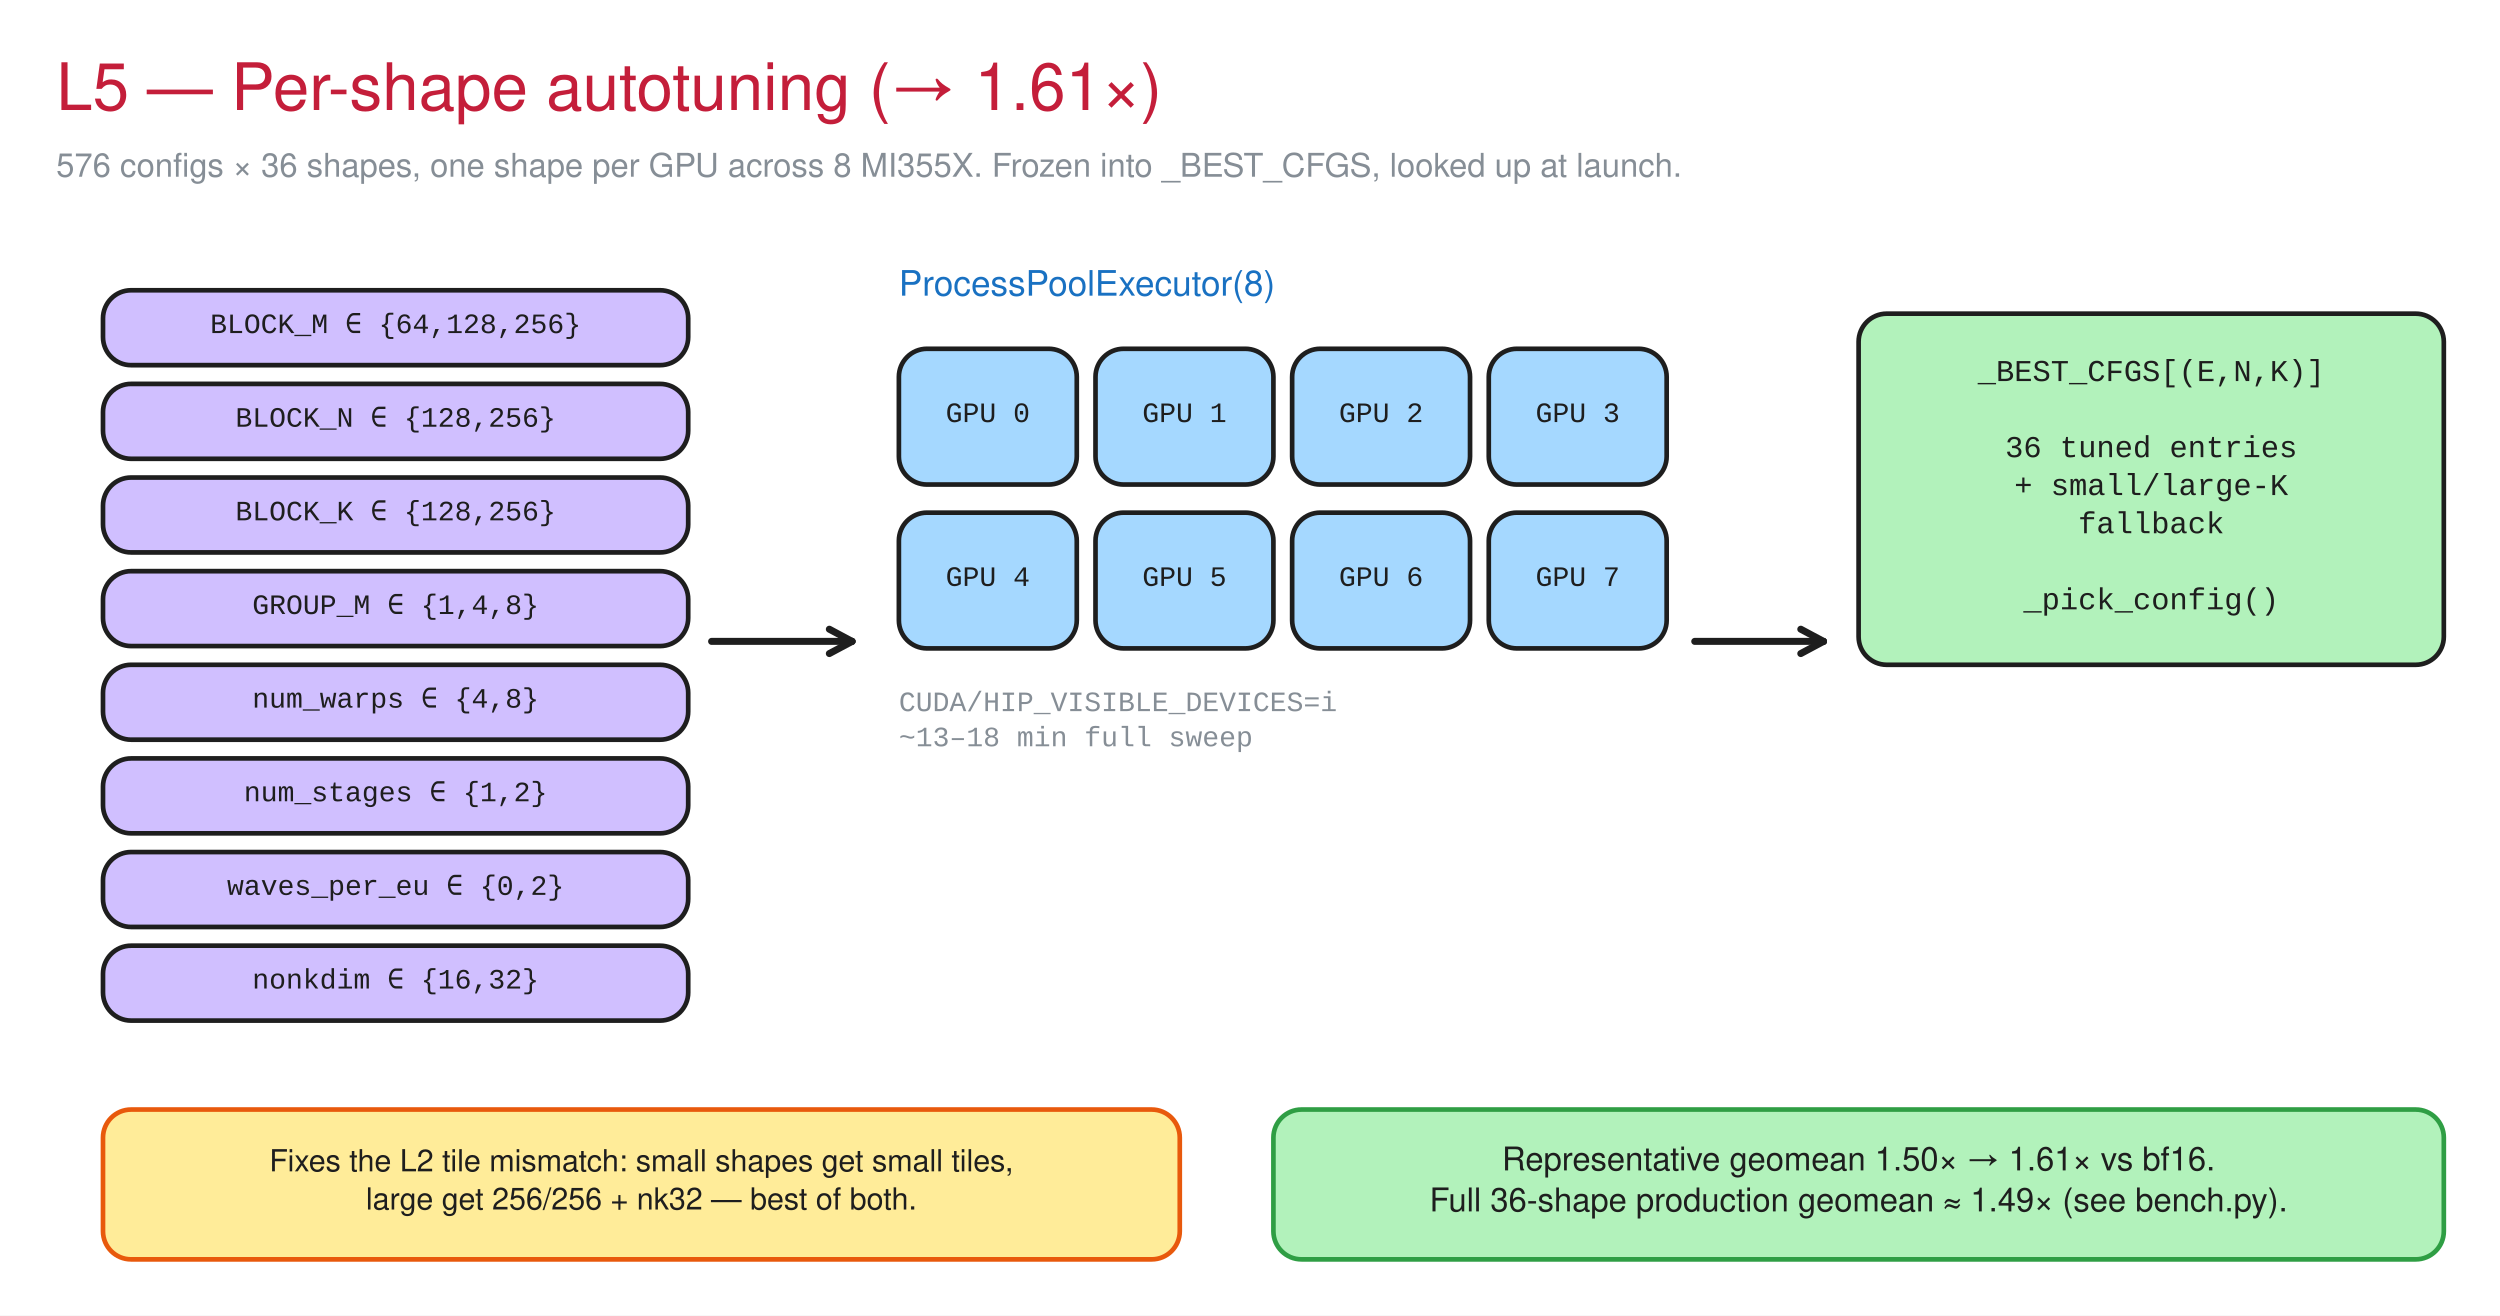
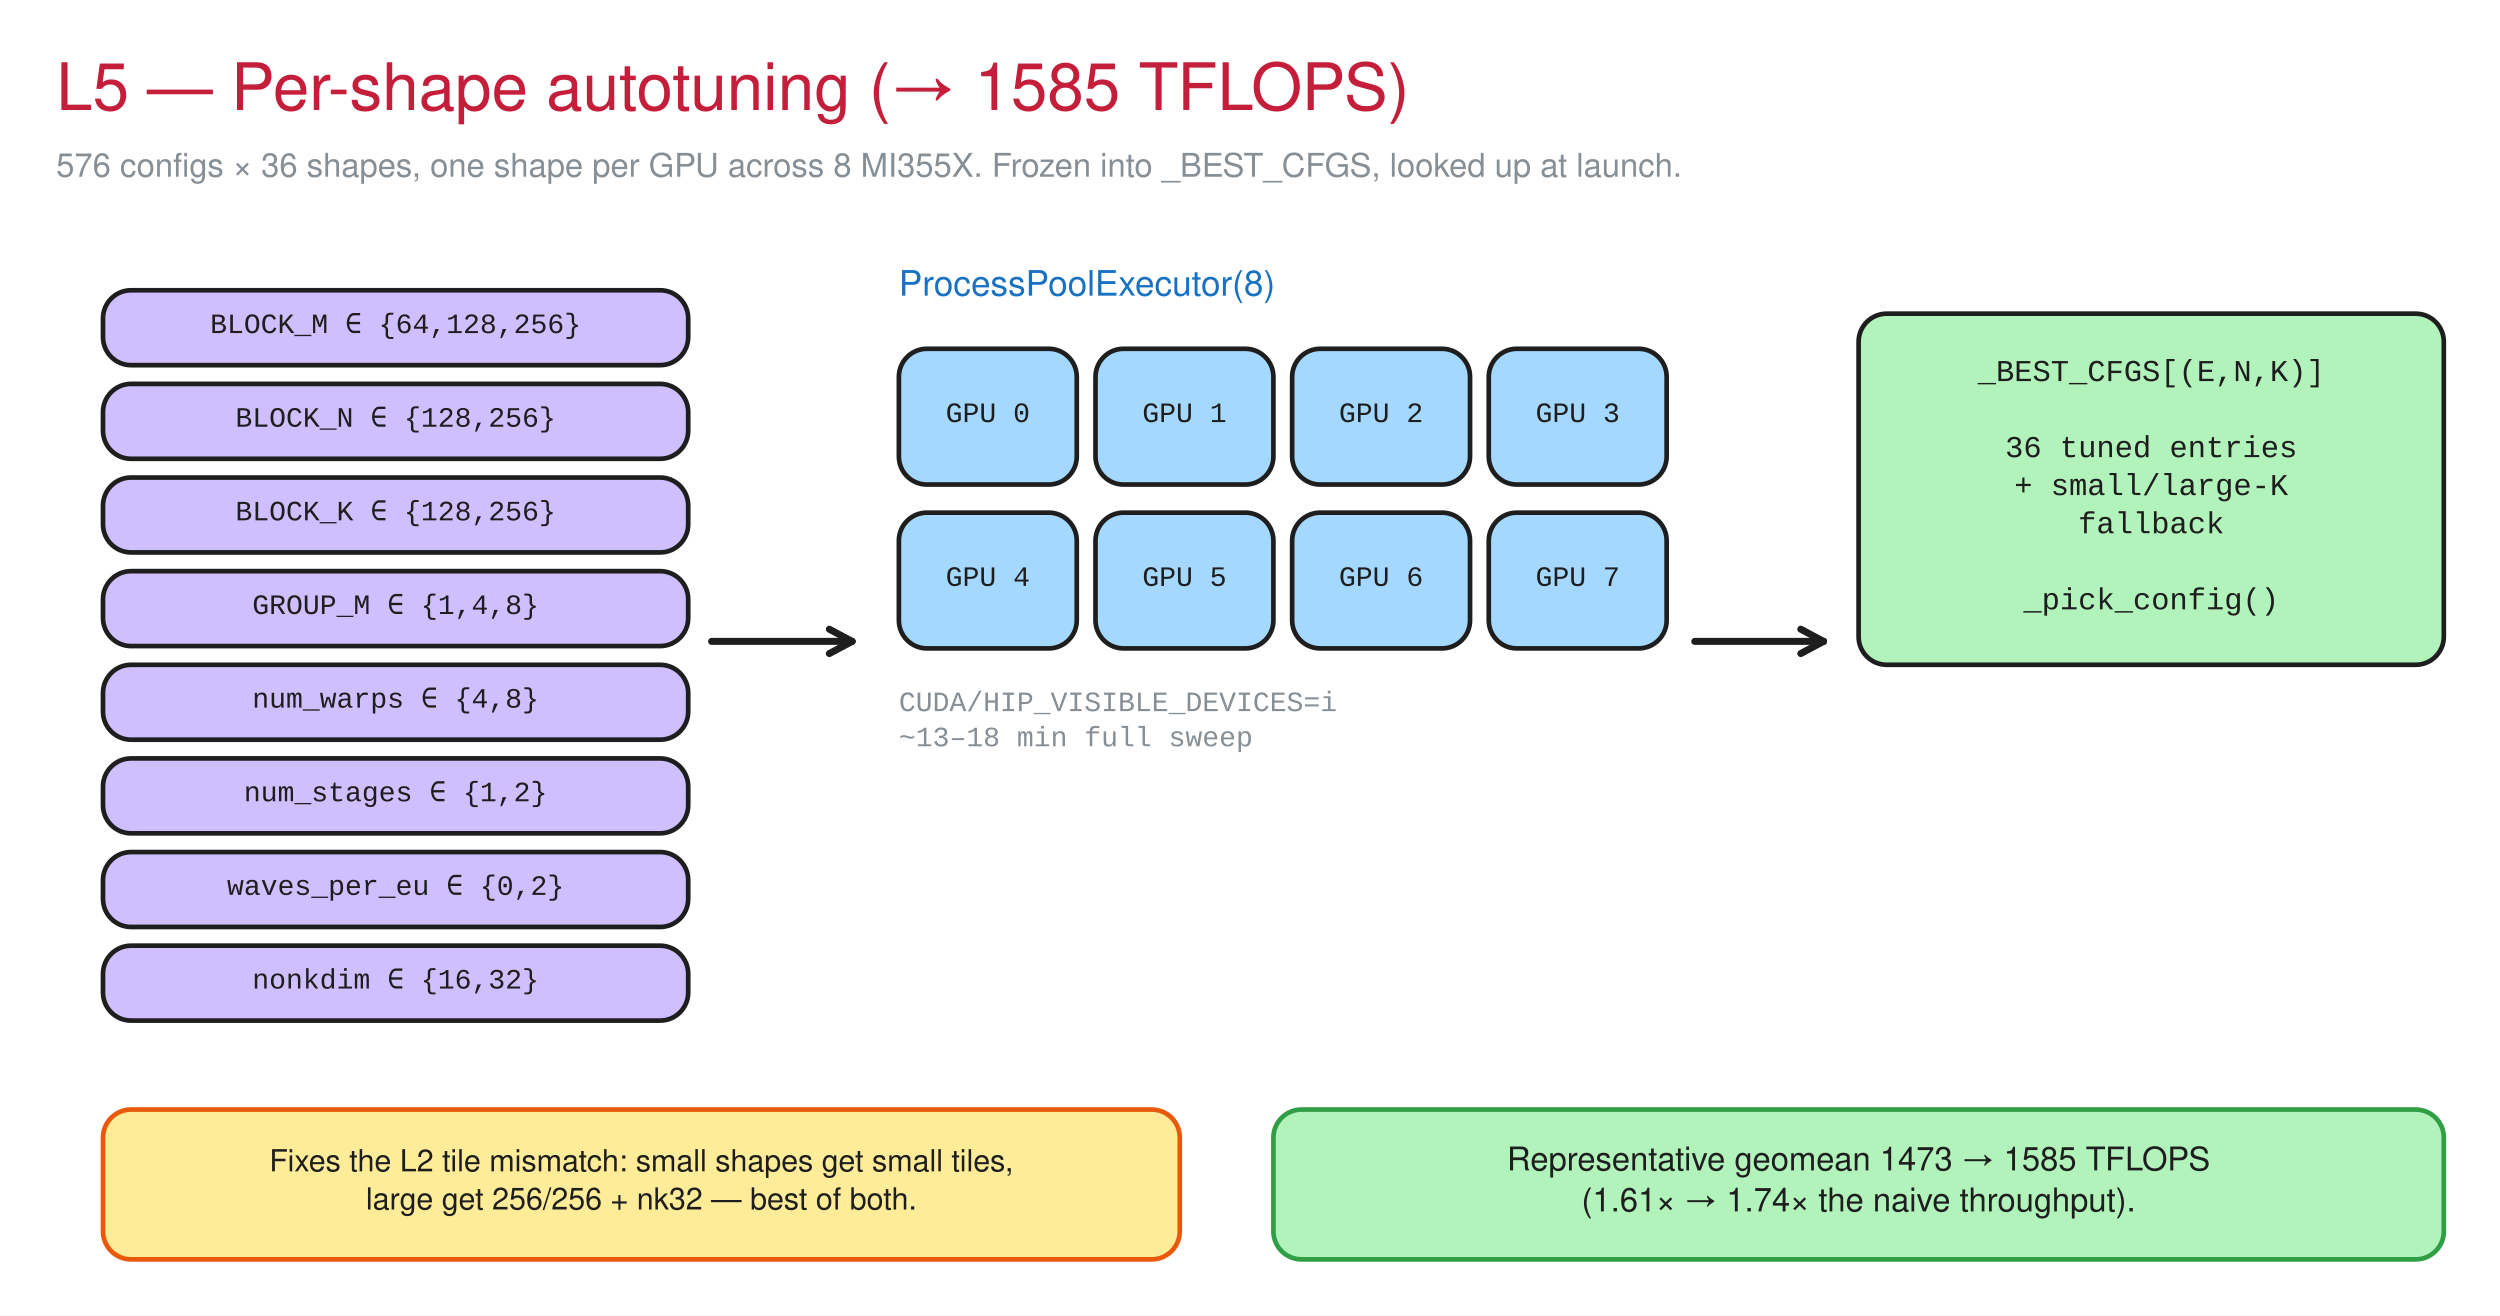
<svg xmlns="http://www.w3.org/2000/svg" width="1068" height="562" viewBox="16.0 -4.0 1068.0 562.0" font-family="Segoe UI, Helvetica, Arial, sans-serif">
  <rect x="16.0" y="-4.0" width="1068.0" height="562.0" fill="#ffffff" />
-   <text x="40.0" y="43.0" font-size="28" font-family="Segoe UI, Helvetica, Arial, sans-serif" fill="#c41e3a" text-anchor="start">L5 — Per-shape autotuning  (→ 1.61×)</text>
+   <text x="40.0" y="43.0" font-size="28" font-family="Segoe UI, Helvetica, Arial, sans-serif" fill="#c41e3a" text-anchor="start">L5 — Per-shape autotuning  (→ 1585 TFLOPS)</text>
  <text x="40.0" y="71.5" font-size="14" font-family="Segoe UI, Helvetica, Arial, sans-serif" fill="#868e96" text-anchor="start">576 configs × 36 shapes, one shape per GPU across 8 MI355X. Frozen into _BEST_CFGS, looked up at launch.</text>
  <rect x="60.0" y="120.0" width="250.0" height="32.0" rx="12" fill="#d0bfff" stroke="#1e1e1e" stroke-width="2" />
  <text x="185.0" y="138.3" font-size="12" font-family="Consolas, 'Courier New', monospace" fill="#1e1e1e" text-anchor="middle">BLOCK_M ∈ {64,128,256}</text>
  <rect x="60.0" y="160.0" width="250.0" height="32.0" rx="12" fill="#d0bfff" stroke="#1e1e1e" stroke-width="2" />
  <text x="185.0" y="178.3" font-size="12" font-family="Consolas, 'Courier New', monospace" fill="#1e1e1e" text-anchor="middle">BLOCK_N ∈ {128,256}</text>
  <rect x="60.0" y="200.0" width="250.0" height="32.0" rx="12" fill="#d0bfff" stroke="#1e1e1e" stroke-width="2" />
  <text x="185.0" y="218.3" font-size="12" font-family="Consolas, 'Courier New', monospace" fill="#1e1e1e" text-anchor="middle">BLOCK_K ∈ {128,256}</text>
  <rect x="60.0" y="240.0" width="250.0" height="32.0" rx="12" fill="#d0bfff" stroke="#1e1e1e" stroke-width="2" />
  <text x="185.0" y="258.3" font-size="12" font-family="Consolas, 'Courier New', monospace" fill="#1e1e1e" text-anchor="middle">GROUP_M ∈ {1,4,8}</text>
  <rect x="60.0" y="280.0" width="250.0" height="32.0" rx="12" fill="#d0bfff" stroke="#1e1e1e" stroke-width="2" />
  <text x="185.0" y="298.3" font-size="12" font-family="Consolas, 'Courier New', monospace" fill="#1e1e1e" text-anchor="middle">num_warps ∈ {4,8}</text>
  <rect x="60.0" y="320.0" width="250.0" height="32.0" rx="12" fill="#d0bfff" stroke="#1e1e1e" stroke-width="2" />
  <text x="185.0" y="338.3" font-size="12" font-family="Consolas, 'Courier New', monospace" fill="#1e1e1e" text-anchor="middle">num_stages ∈ {1,2}</text>
  <rect x="60.0" y="360.0" width="250.0" height="32.0" rx="12" fill="#d0bfff" stroke="#1e1e1e" stroke-width="2" />
  <text x="185.0" y="378.3" font-size="12" font-family="Consolas, 'Courier New', monospace" fill="#1e1e1e" text-anchor="middle">waves_per_eu ∈ {0,2}</text>
  <rect x="60.0" y="400.0" width="250.0" height="32.0" rx="12" fill="#d0bfff" stroke="#1e1e1e" stroke-width="2" />
  <text x="185.0" y="418.3" font-size="12" font-family="Consolas, 'Courier New', monospace" fill="#1e1e1e" text-anchor="middle">nonkdim ∈ {16,32}</text>
  <polyline points="320.0,270.0 380.0,270.0" fill="none" stroke="#1e1e1e" stroke-width="3" stroke-linecap="round" stroke-linejoin="round" />
  <line x1="380.0" y1="270.0" x2="370.3" y2="264.8" stroke="#1e1e1e" stroke-width="3" stroke-linecap="round" />
  <line x1="380.0" y1="270.0" x2="370.3" y2="275.2" stroke="#1e1e1e" stroke-width="3" stroke-linecap="round" />
  <text x="400.0" y="122.3" font-size="15" font-family="Segoe UI, Helvetica, Arial, sans-serif" fill="#1971c2" text-anchor="start">ProcessPoolExecutor(8)</text>
  <rect x="400.0" y="145.0" width="76.0" height="58.0" rx="12" fill="#a5d8ff" stroke="#1e1e1e" stroke-width="2" />
  <text x="438.0" y="176.3" font-size="12" font-family="Consolas, 'Courier New', monospace" fill="#1e1e1e" text-anchor="middle">GPU 0</text>
  <rect x="484.0" y="145.0" width="76.0" height="58.0" rx="12" fill="#a5d8ff" stroke="#1e1e1e" stroke-width="2" />
  <text x="522.0" y="176.3" font-size="12" font-family="Consolas, 'Courier New', monospace" fill="#1e1e1e" text-anchor="middle">GPU 1</text>
  <rect x="568.0" y="145.0" width="76.0" height="58.0" rx="12" fill="#a5d8ff" stroke="#1e1e1e" stroke-width="2" />
  <text x="606.0" y="176.3" font-size="12" font-family="Consolas, 'Courier New', monospace" fill="#1e1e1e" text-anchor="middle">GPU 2</text>
  <rect x="652.0" y="145.0" width="76.0" height="58.0" rx="12" fill="#a5d8ff" stroke="#1e1e1e" stroke-width="2" />
  <text x="690.0" y="176.3" font-size="12" font-family="Consolas, 'Courier New', monospace" fill="#1e1e1e" text-anchor="middle">GPU 3</text>
  <rect x="400.0" y="215.0" width="76.0" height="58.0" rx="12" fill="#a5d8ff" stroke="#1e1e1e" stroke-width="2" />
  <text x="438.0" y="246.3" font-size="12" font-family="Consolas, 'Courier New', monospace" fill="#1e1e1e" text-anchor="middle">GPU 4</text>
  <rect x="484.0" y="215.0" width="76.0" height="58.0" rx="12" fill="#a5d8ff" stroke="#1e1e1e" stroke-width="2" />
  <text x="522.0" y="246.3" font-size="12" font-family="Consolas, 'Courier New', monospace" fill="#1e1e1e" text-anchor="middle">GPU 5</text>
  <rect x="568.0" y="215.0" width="76.0" height="58.0" rx="12" fill="#a5d8ff" stroke="#1e1e1e" stroke-width="2" />
  <text x="606.0" y="246.3" font-size="12" font-family="Consolas, 'Courier New', monospace" fill="#1e1e1e" text-anchor="middle">GPU 6</text>
  <rect x="652.0" y="215.0" width="76.0" height="58.0" rx="12" fill="#a5d8ff" stroke="#1e1e1e" stroke-width="2" />
  <text x="690.0" y="246.3" font-size="12" font-family="Consolas, 'Courier New', monospace" fill="#1e1e1e" text-anchor="middle">GPU 7</text>
  <text x="400.0" y="299.8" font-size="12" font-family="Consolas, 'Courier New', monospace" fill="#868e96" text-anchor="start">CUDA/HIP_VISIBLE_DEVICES=i</text>
  <text x="400.0" y="314.8" font-size="12" font-family="Consolas, 'Courier New', monospace" fill="#868e96" text-anchor="start">~13–18 min full sweep</text>
  <polyline points="740.0,270.0 795.0,270.0" fill="none" stroke="#1e1e1e" stroke-width="3" stroke-linecap="round" stroke-linejoin="round" />
  <line x1="795.0" y1="270.0" x2="785.3" y2="264.8" stroke="#1e1e1e" stroke-width="3" stroke-linecap="round" />
  <line x1="795.0" y1="270.0" x2="785.3" y2="275.2" stroke="#1e1e1e" stroke-width="3" stroke-linecap="round" />
  <rect x="810.0" y="130.0" width="250.0" height="150.0" rx="12" fill="#b2f2bb" stroke="#1e1e1e" stroke-width="2" />
  <text x="935.0" y="158.8" font-size="13" font-family="Consolas, 'Courier New', monospace" fill="#1e1e1e" text-anchor="middle">_BEST_CFGS[(E,N,K)]</text>
  <text x="935.0" y="175.0" font-size="13" font-family="Consolas, 'Courier New', monospace" fill="#1e1e1e" text-anchor="middle" />
  <text x="935.0" y="191.3" font-size="13" font-family="Consolas, 'Courier New', monospace" fill="#1e1e1e" text-anchor="middle">36 tuned entries</text>
  <text x="935.0" y="207.5" font-size="13" font-family="Consolas, 'Courier New', monospace" fill="#1e1e1e" text-anchor="middle">+ small/large-K</text>
  <text x="935.0" y="223.8" font-size="13" font-family="Consolas, 'Courier New', monospace" fill="#1e1e1e" text-anchor="middle">fallback</text>
  <text x="935.0" y="240.0" font-size="13" font-family="Consolas, 'Courier New', monospace" fill="#1e1e1e" text-anchor="middle" />
  <text x="935.0" y="256.3" font-size="13" font-family="Consolas, 'Courier New', monospace" fill="#1e1e1e" text-anchor="middle">_pick_config()</text>
  <rect x="60.0" y="470.0" width="460.0" height="64.0" rx="12" fill="#ffec99" stroke="#e8590c" stroke-width="2" />
  <text x="290.0" y="496.4" font-size="13" font-family="Segoe UI, Helvetica, Arial, sans-serif" fill="#1e1e1e" text-anchor="middle">Fixes the L2 tile mismatch: small shapes get small tiles,</text>
  <text x="290.0" y="512.7" font-size="13" font-family="Segoe UI, Helvetica, Arial, sans-serif" fill="#1e1e1e" text-anchor="middle">large get 256/256 + nk32 — best of both.</text>
  <rect x="560.0" y="470.0" width="500.0" height="64.0" rx="12" fill="#b2f2bb" stroke="#2f9e44" stroke-width="2" />
-   <text x="810.0" y="496.0" font-size="14" font-family="Segoe UI, Helvetica, Arial, sans-serif" fill="#1e1e1e" text-anchor="middle">Representative geomean 1.50× → 1.61× vs bf16.</text>
-   <text x="810.0" y="513.5" font-size="14" font-family="Segoe UI, Helvetica, Arial, sans-serif" fill="#1e1e1e" text-anchor="middle">Full 36-shape production geomean ≈ 1.49× (see bench.py).</text>
+   <text x="810.0" y="496.0" font-size="14" font-family="Segoe UI, Helvetica, Arial, sans-serif" fill="#1e1e1e" text-anchor="middle">Representative geomean 1473 → 1585 TFLOPS</text>
+   <text x="810.0" y="513.5" font-size="14" font-family="Segoe UI, Helvetica, Arial, sans-serif" fill="#1e1e1e" text-anchor="middle">(1.61× → 1.74× the naive throughput).</text>
</svg>
